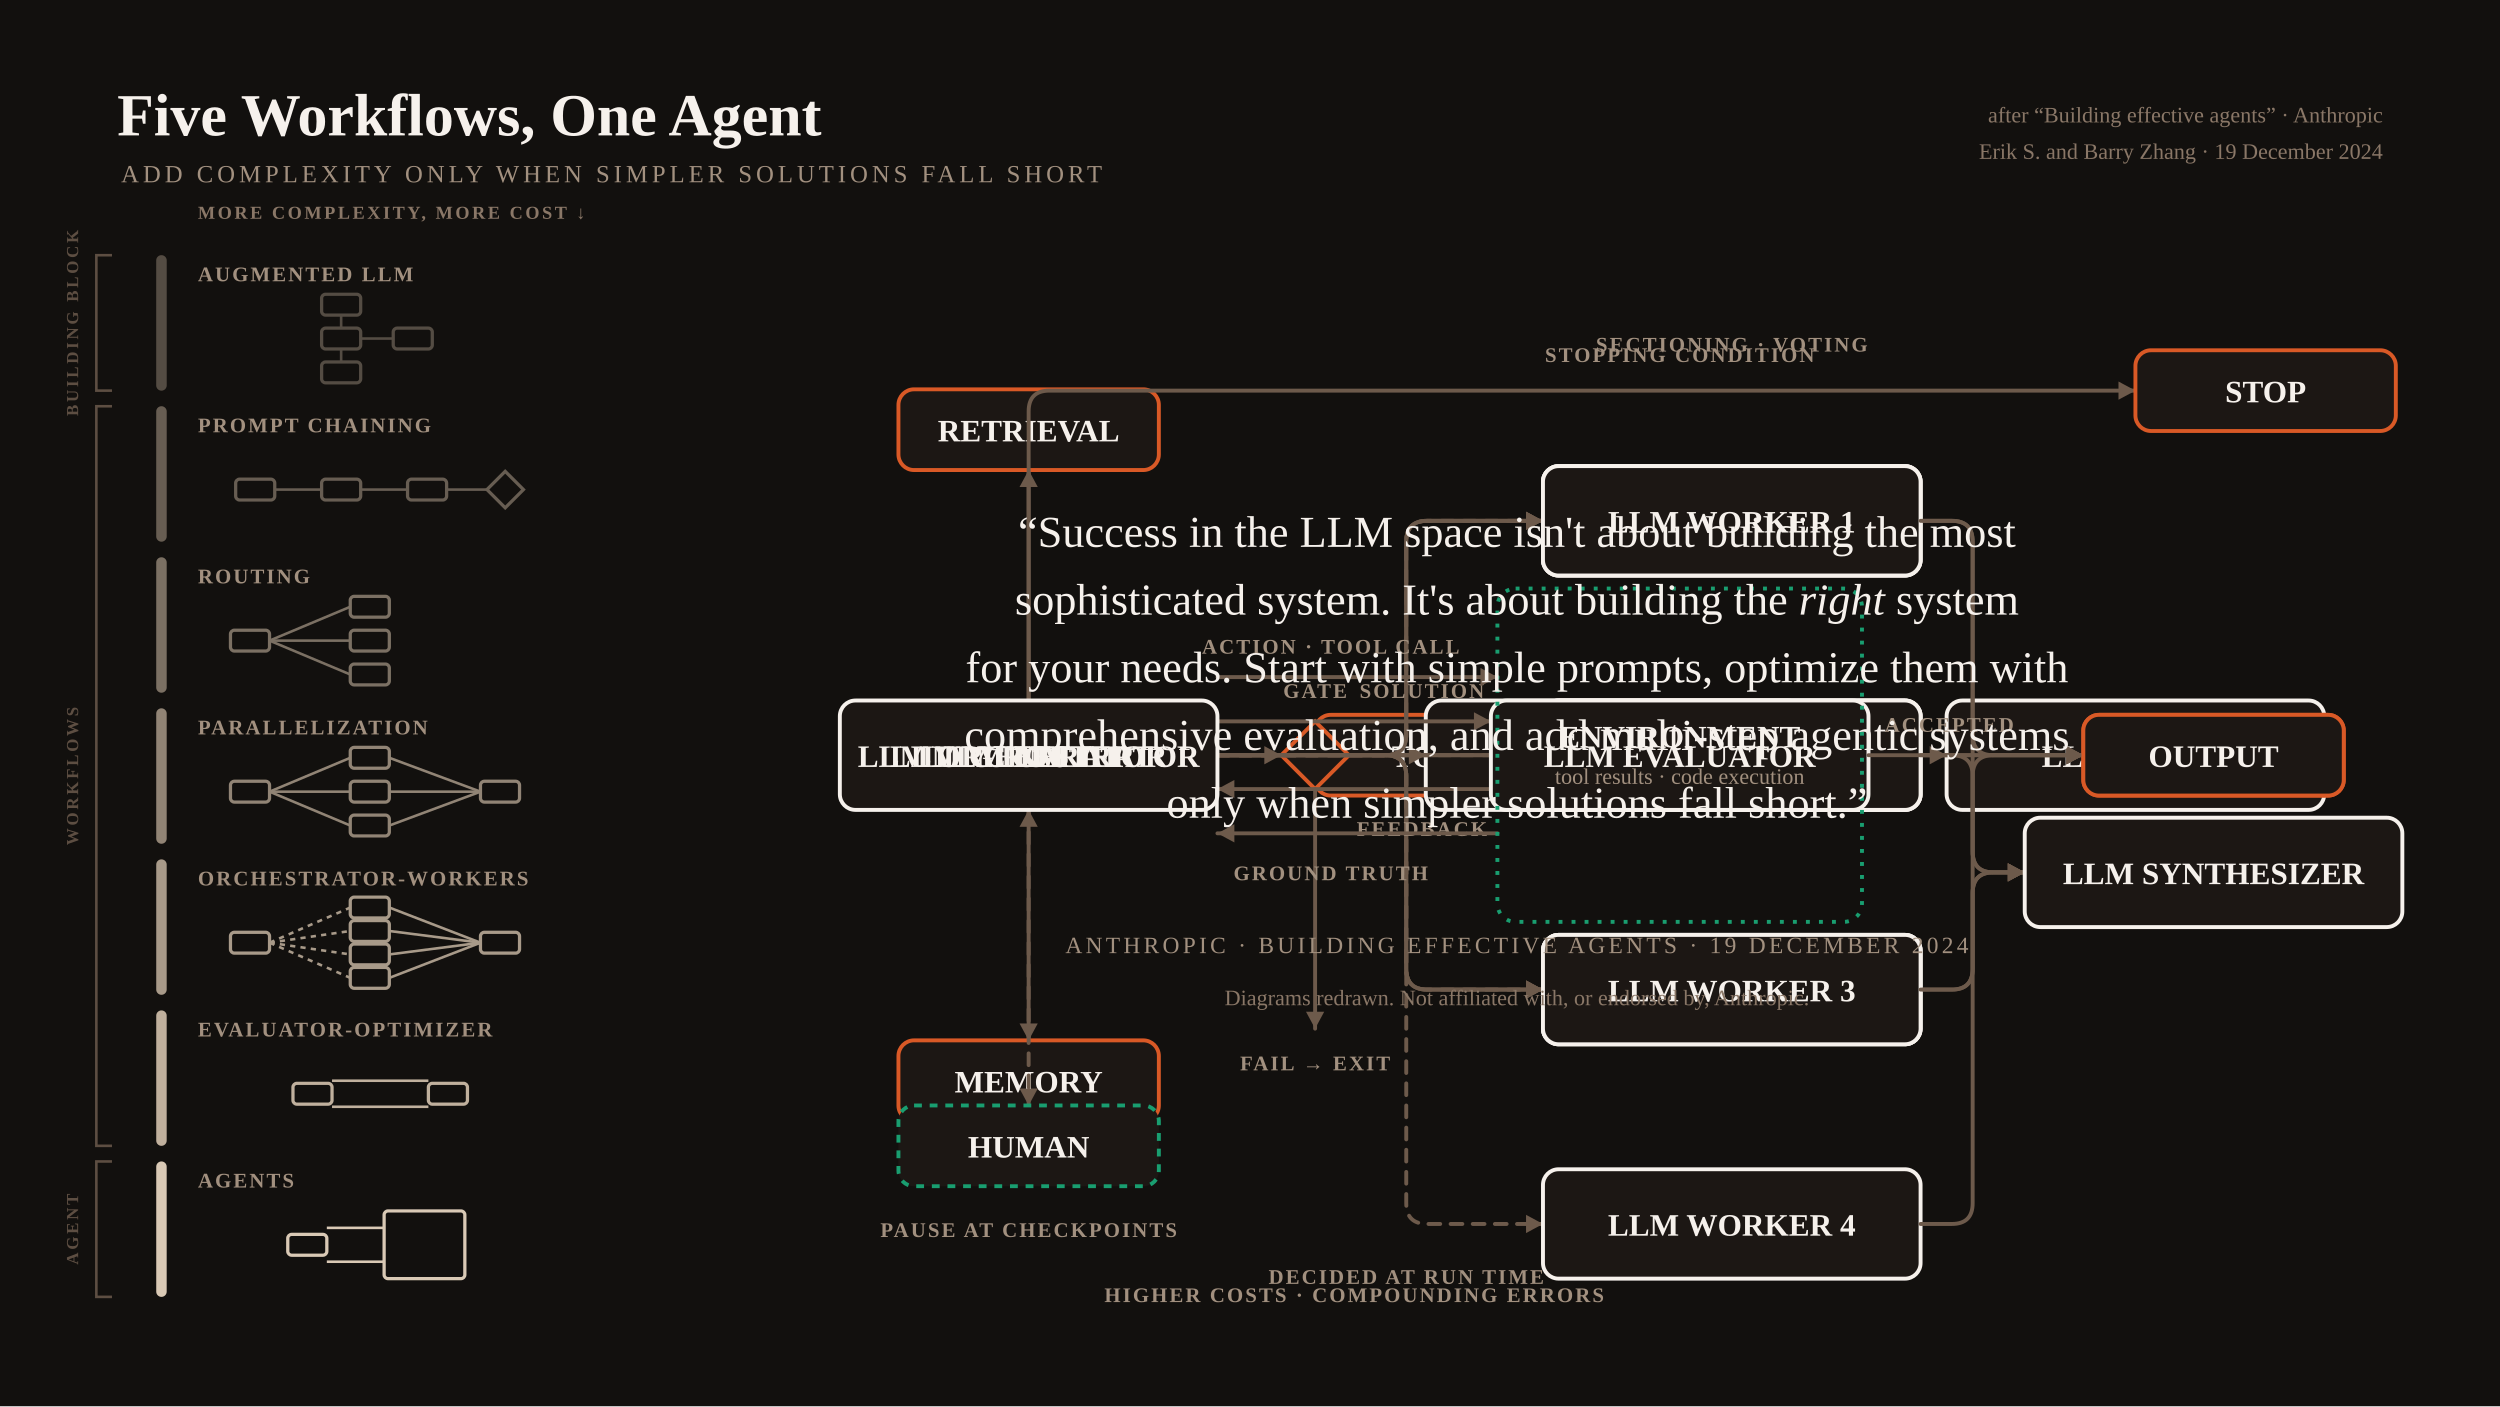
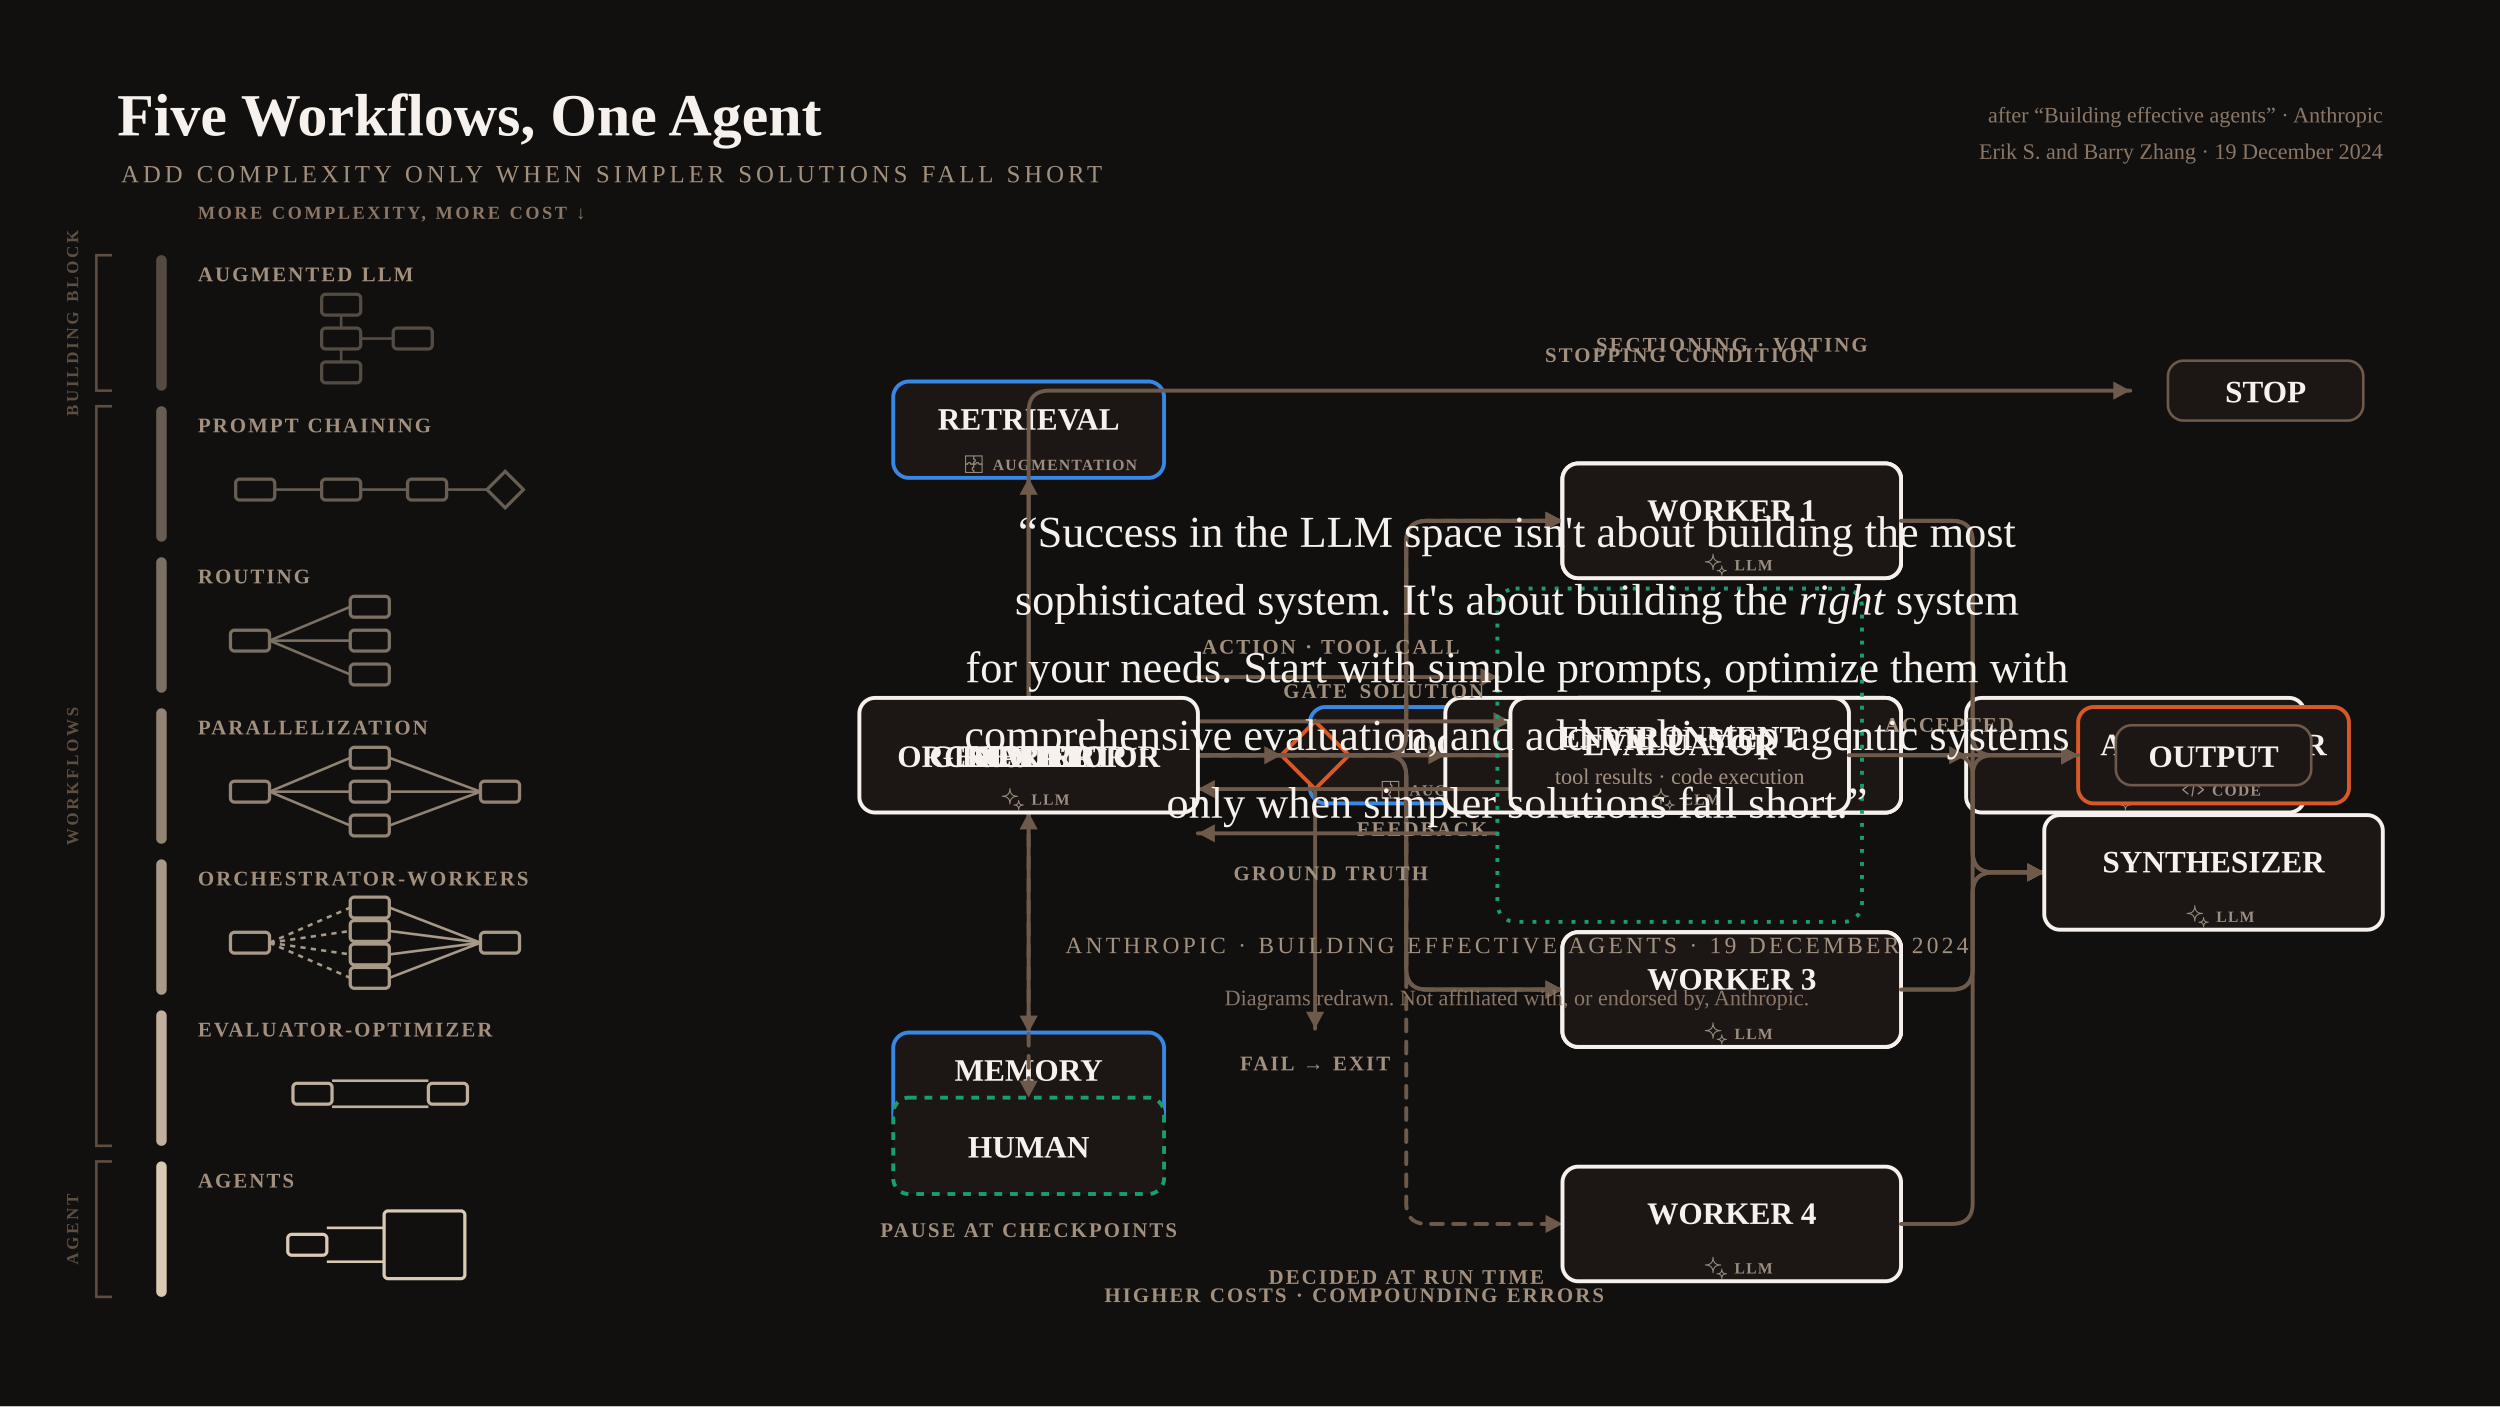
<svg xmlns="http://www.w3.org/2000/svg" viewBox="0 0 1920 1080" width="1920" height="1080" id="agent-patterns">
  <style>
	#agent-patterns { font-family: var(--diagram-font-family, Arial, "Liberation Sans", Helvetica, sans-serif); }
	.stage { fill: var(--scene-background-color, #12100e); }
	.panel { fill: var(--stage-panel-color, #1a1613); }

	/* ⚠️ No .edge may ever carry a stroke-dasharray -- `reveal` drives that same
	   attribute, so a dashed shaft revealed renders NOTHING, silently. The
	   dashed class exists to be FADED and is never revealed. */
	.edge      { fill: none; stroke: var(--edge-stroke-color, #6d5a4b); stroke-width: 3; stroke-linecap: round; }
	.edge-dash { fill: none; stroke: var(--edge-stroke-color, #6d5a4b); stroke-width: 3; stroke-linecap: round; stroke-dasharray: 9 8; }
	/* An arrow is ONE object: the head takes its shaft's colour. It took the
	   row's ramp step until the kinds existed, which made a head the only
	   thing on the stage still painted by position. */
	.ehead { fill: var(--edge-stroke-color, #6d5a4b); }
	.elabel { font-size: 16px; font-weight: 700; letter-spacing: 0.1em; fill: var(--edge-label-text-color, #a2907f); text-anchor: middle; }

	/* ⚡ EVERY COLOUR ON THE STAGE NAMES A KIND. None of them is a row. */
	.kind-model   { stroke: var(--kind-model-color, #f6f1ec); }
+ 	.kind-augment { stroke: var(--kind-augment-color, #3987e5); }
	.kind-code    { stroke: var(--kind-code-color, #d95926); }
	.kind-outside { stroke: var(--kind-outside-color, #199e70); }
	.node { fill: var(--node-fill-color, #1c1714); stroke-width: 3; }
	/* Not part of the system you build — the human and the environment. Dashed
	   for that reason, not for emphasis. */
	.outside { fill: var(--node-fill-color, #1c1714); stroke-width: 3; stroke-dasharray: 6 6; }
+ 	/* ⛔ Terminals are not a kind. Recessive on purpose: they are where things
+ 	   enter and leave, not components of the system. */
+ 	.terminal { fill: var(--node-fill-color, #1c1714); stroke: var(--terminal-stroke-color, #6d5a4b); stroke-width: 2; }
+ 	.badge { font-size: 12px; font-weight: 700; letter-spacing: 0.08em; fill: var(--badge-text-color, #9c8e80); }
+ 	/* ⚠️ THE CATALOG'S SYMBOLS PAINT THROUGH CLASSES, NOT THROUGH var() ON THE
+ 	   USE ELEMENT. They carry class="icon-fill icon-stroke", and the catalog
+ 	   defines those classes in its OWN stylesheet — which does not come across
+ 	   when a symbol is copied. Setting --icon-* on the use element did nothing
+ 	   and every badge rendered as a dark square; the class rules must be here.
+ 	   ⛔ And no angle bracket may appear in this block: a style element is
+ 	   ordinary XML content, so an open-angle in a CSS comment ends the
+ 	   document — which this very comment caused, once. */
+ 	.icon-fill { fill: var(--node-fill-color, #1c1714); }
+ 	.icon-fill-light { fill: var(--node-fill-color, #1c1714); }
+ 	.icon-fill-medium { fill: var(--badge-text-color, #9c8e80); }
+ 	.icon-fill-dark { fill: var(--badge-text-color, #9c8e80); }
+ 	.icon-stroke { stroke: var(--badge-text-color, #9c8e80); }
+ 	.icon-stroke-light { stroke: var(--badge-text-color, #9c8e80); }
+ 	.icon-stroke-medium { stroke: var(--badge-text-color, #9c8e80); }
	.env  { fill: none; stroke-width: 3; stroke-dasharray: 3 7; }
	.bracket { fill: none; stroke: var(--bracket-color, #5d4e42); stroke-width: 2; }
	.bracket-label { font-size: 13px; font-weight: 700; letter-spacing: 0.16em; fill: var(--bracket-color, #5d4e42); text-anchor: middle; }
	.gate { fill: var(--node-fill-color, #1c1714); stroke-width: 3; }
	.nt { font-size: 24px; font-weight: 700; fill: var(--node-title-text-color, #f6f1ec); text-anchor: middle; }
	.ns { font-size: 17px; fill: var(--node-detail-text-color, #a2907f); text-anchor: middle; }

	.rail-track { fill: var(--rail-track-stroke-color, #241e19); }
	.axis { font-size: 14px; font-weight: 700; letter-spacing: 0.14em; fill: var(--credit-text-color, #8a7767); }
	.ledger-name { font-size: 16px; font-weight: 700; letter-spacing: 0.1em; fill: var(--node-detail-text-color, #a2907f); }
	.mini-box { fill: none; stroke-width: 2.5; }
	.mini-edge { fill: none; stroke-width: 2; }
	.mini-edge-dash { fill: none; stroke-width: 2; stroke-dasharray: 4 4; }

	.title-main { font-size: 46px; font-weight: 700; fill: var(--node-title-text-color, #f6f1ec); }
	.title-sub  { font-size: 19px; letter-spacing: 0.16em; fill: var(--node-detail-text-color, #a2907f); }
	.credit { font-size: 17px; fill: var(--credit-text-color, #8a7767); text-anchor: end; }
	.quote  { font-size: 34px; fill: var(--node-title-text-color, #f6f1ec); text-anchor: middle; }
	.quote-who { font-size: 18px; letter-spacing: 0.14em; fill: var(--node-detail-text-color, #a2907f); text-anchor: middle; }
	.step-m1 .mini-box, .step-m1 .mini-edge, .step-m1 .mini-edge-dash { stroke: var(--step-1-color, #544c43); }
	.rail-1 { fill: var(--step-1-color, #544c43); }
	.step-m2 .mini-box, .step-m2 .mini-edge, .step-m2 .mini-edge-dash { stroke: var(--step-2-color, #675d52); }
	.rail-2 { fill: var(--step-2-color, #675d52); }
	.step-m3 .mini-box, .step-m3 .mini-edge, .step-m3 .mini-edge-dash { stroke: var(--step-3-color, #7b7063); }
	.rail-3 { fill: var(--step-3-color, #7b7063); }
	.step-m4 .mini-box, .step-m4 .mini-edge, .step-m4 .mini-edge-dash { stroke: var(--step-4-color, #918475); }
	.rail-4 { fill: var(--step-4-color, #918475); }
	.step-m5 .mini-box, .step-m5 .mini-edge, .step-m5 .mini-edge-dash { stroke: var(--step-5-color, #a89a89); }
	.rail-5 { fill: var(--step-5-color, #a89a89); }
	.step-m6 .mini-box, .step-m6 .mini-edge, .step-m6 .mini-edge-dash { stroke: var(--step-6-color, #c0b09d); }
	.rail-6 { fill: var(--step-6-color, #c0b09d); }
	.step-m7 .mini-box, .step-m7 .mini-edge, .step-m7 .mini-edge-dash { stroke: var(--step-7-color, #d9c9b5); }
	.rail-7 { fill: var(--step-7-color, #d9c9b5); }
	</style>
+   <defs>
+     <symbol id="llm" viewBox="0 0 24 24">
+       <path d="M 9.5,2 Q 9.5,9.5 17,9.5 Q 9.5,9.5 9.5,17 Q 9.5,9.5 2,9.5 Q 9.5,9.5 9.5,2 Z" class="icon-fill icon-stroke" stroke-width="1" stroke-linejoin="round" />
+       <path d="M 18,13.5 Q 18,18 22.5,18 Q 18,18 18,22.5 Q 18,18 13.5,18 Q 18,18 18,13.5 Z" class="icon-fill icon-stroke" stroke-width="1" stroke-linejoin="round" />
+     </symbol>
+     <symbol id="puzzle" viewBox="0 0 24 24">
+       <path d="M 4,4 L 12,4 L 12,7 A 1.5,1.5 0 0,1 12,10 L 12,12 L 9,12 A 1.5,1.5 0 0,0 6,12 L 4,12 Z" class="icon-fill icon-stroke" stroke-width="1" />
+       <path d="M 12,4 L 20,4 L 20,12 L 17,12 A 1.5,1.5 0 0,0 14,12 L 12,12 L 12,10 A 1.5,1.5 0 0,0 12,7 L 12,4" class="icon-fill-light icon-stroke" stroke-width="1" />
+       <path d="M 4,12 L 6,12 A 1.5,1.5 0 0,1 9,12 L 12,12 L 12,15 A 1.5,1.5 0 0,0 12,18 L 12,20 L 4,20 Z" class="icon-fill-light icon-stroke" stroke-width="1" />
+       <path d="M 12,12 L 14,12 A 1.5,1.5 0 0,1 17,12 L 20,12 L 20,20 L 12,20 L 12,18 A 1.5,1.5 0 0,1 12,15 L 12,12" class="icon-fill icon-stroke" stroke-width="1" />
+     </symbol>
+     <symbol id="source-code" viewBox="0 0 24 24">
+       <path d="M 7,8 L 2,12 L 7,16" fill="none" class="icon-stroke" stroke-width="1.25" stroke-linecap="round" stroke-linejoin="round" />
+       <path d="M 17,8 L 22,12 L 17,16" fill="none" class="icon-stroke" stroke-width="1.4" stroke-linecap="round" stroke-linejoin="round" />
+       <line x1="13" y1="6" x2="11" y2="18" class="icon-stroke" stroke-width="1.25" stroke-linecap="round" />
+     </symbol>
+   </defs>
  <rect id="stage" class="stage" x="0" y="0" width="1920" height="1080" />
  <g id="masthead">
    <text id="title-main" class="title-main" x="90" y="104">Five Workflows, One Agent</text>
    <text id="title-sub" class="title-sub" x="93" y="140">ADD COMPLEXITY ONLY WHEN SIMPLER SOLUTIONS FALL SHORT</text>
    <text id="credit-1" class="credit" x="1830" y="94">after “Building effective agents” · Anthropic</text>
    <text id="credit-2" class="credit" x="1830" y="122">Erik S. and Barry Zhang · 19 December 2024</text>
  </g>
  <path id="bracket-block" class="bracket" d="M 86 196 L 74 196 L 74 300 L 86 300" />
  <text id="bracket-label-block" class="bracket-label" transform="rotate(-90 60 248)" x="60" y="248">BUILDING BLOCK</text>
  <path id="bracket-workflows" class="bracket" d="M 86 312 L 74 312 L 74 880 L 86 880" />
  <text id="bracket-label-workflows" class="bracket-label" transform="rotate(-90 60 596)" x="60" y="596">WORKFLOWS</text>
  <path id="bracket-agent" class="bracket" d="M 86 892 L 74 892 L 74 996 L 86 996" />
  <text id="bracket-label-agent" class="bracket-label" transform="rotate(-90 60 944)" x="60" y="944">AGENT</text>
  <text id="axis-label" class="axis" x="152" y="168">MORE COMPLEXITY, MORE COST ↓</text>
  <rect id="rail-track-atom" class="rail-track" x="120" y="196" width="8" height="104" rx="4" />
  <rect id="rail-atom" class="rail-1" x="120" y="196" width="8" height="104" rx="4" />
  <text id="name-atom" class="ledger-name" x="152" y="216">AUGMENTED LLM</text>
  <g id="mini-atom" class="mini step-m1">
    <rect class="mini-box" x="247.0" y="252.0" width="30" height="16" rx="3" />
    <path class="mini-edge" d="M 262.0 252.0 L 262.0 242.0" />
    <path class="mini-edge" d="M 262.0 268.0 L 262.0 278.0" />
    <path class="mini-edge" d="M 277.0 260.0 L 302.0 260.0" />
    <rect class="mini-box" x="247.0" y="226.0" width="30" height="16" rx="3" />
    <rect class="mini-box" x="247.0" y="278.0" width="30" height="16" rx="3" />
    <rect class="mini-box" x="302.0" y="252.0" width="30" height="16" rx="3" />
  </g>
  <rect id="rail-track-chain" class="rail-track" x="120" y="312" width="8" height="104" rx="4" />
  <rect id="rail-chain" class="rail-2" x="120" y="312" width="8" height="104" rx="4" />
  <text id="name-chain" class="ledger-name" x="152" y="332">PROMPT CHAINING</text>
  <g id="mini-chain" class="mini step-m2">
    <rect class="mini-box" x="181.0" y="368.0" width="30" height="16" rx="3" />
    <rect class="mini-box" x="247.0" y="368.0" width="30" height="16" rx="3" />
    <path class="mini-edge" d="M 211.0 376.0 L 247.0 376.0" />
    <rect class="mini-box" x="313.0" y="368.0" width="30" height="16" rx="3" />
    <path class="mini-edge" d="M 277.0 376.0 L 313.0 376.0" />
    <path class="mini-edge" d="M 343.0 376.0 L 374.0 376.0" />
    <polygon class="mini-box" points="388.0,362.0 402.0,376.0 388.0,390.0 374.0,376.0" />
  </g>
  <rect id="rail-track-route" class="rail-track" x="120" y="428" width="8" height="104" rx="4" />
  <rect id="rail-route" class="rail-3" x="120" y="428" width="8" height="104" rx="4" />
  <text id="name-route" class="ledger-name" x="152" y="448">ROUTING</text>
  <g id="mini-route" class="mini step-m3">
    <rect class="mini-box" x="177.0" y="484.0" width="30" height="16" rx="3" />
    <path class="mini-edge" d="M 207.0 492.0 L 269.0 466.0" />
    <rect class="mini-box" x="269.0" y="458.0" width="30" height="16" rx="3" />
    <path class="mini-edge" d="M 207.0 492.0 L 269.0 492.0" />
    <rect class="mini-box" x="269.0" y="484.0" width="30" height="16" rx="3" />
    <path class="mini-edge" d="M 207.0 492.0 L 269.0 518.0" />
    <rect class="mini-box" x="269.0" y="510.0" width="30" height="16" rx="3" />
  </g>
  <rect id="rail-track-parallel" class="rail-track" x="120" y="544" width="8" height="104" rx="4" />
  <rect id="rail-parallel" class="rail-4" x="120" y="544" width="8" height="104" rx="4" />
  <text id="name-parallel" class="ledger-name" x="152" y="564">PARALLELIZATION</text>
  <g id="mini-parallel" class="mini step-m4">
    <rect class="mini-box" x="177.0" y="600.0" width="30" height="16" rx="3" />
    <path class="mini-edge" d="M 207.0 608.0 L 269.0 582.0" />
    <rect class="mini-box" x="269.0" y="574.0" width="30" height="16" rx="3" />
    <path class="mini-edge" d="M 207.0 608.0 L 269.0 608.0" />
    <rect class="mini-box" x="269.0" y="600.0" width="30" height="16" rx="3" />
    <path class="mini-edge" d="M 207.0 608.0 L 269.0 634.0" />
    <rect class="mini-box" x="269.0" y="626.0" width="30" height="16" rx="3" />
    <path class="mini-edge" d="M 299.0 582.0 L 369.0 608.0" />
    <path class="mini-edge" d="M 299.0 608.0 L 369.0 608.0" />
    <path class="mini-edge" d="M 299.0 634.0 L 369.0 608.0" />
    <rect class="mini-box" x="369.0" y="600.0" width="30" height="16" rx="3" />
  </g>
  <rect id="rail-track-orchestrate" class="rail-track" x="120" y="660" width="8" height="104" rx="4" />
  <rect id="rail-orchestrate" class="rail-5" x="120" y="660" width="8" height="104" rx="4" />
  <text id="name-orchestrate" class="ledger-name" x="152" y="680">ORCHESTRATOR-WORKERS</text>
  <g id="mini-orchestrate" class="mini step-m5">
    <rect class="mini-box" x="177.0" y="716.0" width="30" height="16" rx="3" />
    <path class="mini-edge-dash" d="M 207.0 724.0 L 269.0 697.0" />
    <rect class="mini-box" x="269.0" y="689.0" width="30" height="16" rx="3" />
    <path class="mini-edge-dash" d="M 207.0 724.0 L 269.0 715.0" />
    <rect class="mini-box" x="269.0" y="707.0" width="30" height="16" rx="3" />
    <path class="mini-edge-dash" d="M 207.0 724.0 L 269.0 733.0" />
    <rect class="mini-box" x="269.0" y="725.0" width="30" height="16" rx="3" />
    <path class="mini-edge-dash" d="M 207.0 724.0 L 269.0 751.0" />
    <rect class="mini-box" x="269.0" y="743.0" width="30" height="16" rx="3" />
    <path class="mini-edge" d="M 299.0 697.0 L 369.0 724.0" />
    <path class="mini-edge" d="M 299.0 715.0 L 369.0 724.0" />
    <path class="mini-edge" d="M 299.0 733.0 L 369.0 724.0" />
    <path class="mini-edge" d="M 299.0 751.0 L 369.0 724.0" />
    <rect class="mini-box" x="369.0" y="716.0" width="30" height="16" rx="3" />
  </g>
  <rect id="rail-track-evaluate" class="rail-track" x="120" y="776" width="8" height="104" rx="4" />
  <rect id="rail-evaluate" class="rail-6" x="120" y="776" width="8" height="104" rx="4" />
  <text id="name-evaluate" class="ledger-name" x="152" y="796">EVALUATOR-OPTIMIZER</text>
  <g id="mini-evaluate" class="mini step-m6">
    <rect class="mini-box" x="225.0" y="832.0" width="30" height="16" rx="3" />
    <rect class="mini-box" x="329.0" y="832.0" width="30" height="16" rx="3" />
    <path class="mini-edge" d="M 255.0 830.0 L 329.0 830.0" />
    <path class="mini-edge" d="M 329.0 850.0 L 255.0 850.0" />
  </g>
  <rect id="rail-track-agent" class="rail-track" x="120" y="892" width="8" height="104" rx="4" />
  <rect id="rail-agent" class="rail-7" x="120" y="892" width="8" height="104" rx="4" />
  <text id="name-agent" class="ledger-name" x="152" y="912">AGENTS</text>
  <g id="mini-agent" class="mini step-m7">
    <rect class="mini-box" x="221.0" y="948.0" width="30" height="16" rx="3" />
    <rect class="mini-box" x="295.0" y="930.0" width="62" height="52" rx="3" />
    <path class="mini-edge" d="M 251.0 943.0 L 295.0 943.0" />
    <path class="mini-edge" d="M 295.0 969.0 L 251.0 969.0" />
  </g>
  <g id="g-atom">
-     <path id="e-atom-retr" class="edge" d="M 790.0 538.0 L 790.0 361.0" />
-     <polygon id="h-atom-retr" class="ehead" points="790.0,361.0 783.0,374.0 797.0,374.0" />
-     <path id="e-atom-tool" class="edge" d="M 935.0 580.0 L 1010.0 580.0" />
-     <polygon id="h-atom-tool" class="ehead" points="1010.0,580.0 997.0,573.0 997.0,587.0" />
-     <path id="e-atom-mem" class="edge" d="M 790.0 622.0 L 790.0 799.0" />
-     <polygon id="h-atom-mem" class="ehead" points="790.0,799.0 783.0,786.0 797.0,786.0" />
+     <path id="e-atom-retr" class="edge" d="M 790.0 536.0 L 790.0 367.0" />
+     <polygon id="h-atom-retr" class="ehead" points="790.0,367.0 783.0,380.0 797.0,380.0" />
+     <path id="e-atom-tool" class="edge" d="M 920.0 580.0 L 1006.0 580.0" />
+     <polygon id="h-atom-tool" class="ehead" points="1006.0,580.0 993.0,573.0 993.0,587.0" />
+     <path id="e-atom-mem" class="edge" d="M 790.0 624.0 L 790.0 793.0" />
+     <polygon id="h-atom-mem" class="ehead" points="790.0,793.0 783.0,780.0 797.0,780.0" />
    <g id="n-retrieval" class="node-g">
-       <rect class="node kind-code" x="690" y="299" width="200" height="62" rx="12" />
-       <text class="nt" x="790" y="339">RETRIEVAL</text>
+       <rect class="node kind-augment" x="686" y="293" width="208" height="74" rx="12" />
+       <text class="nt" x="790" y="330">RETRIEVAL</text>
+       <use href="#puzzle" x="738.4" y="347.0" width="19" height="19" class="badge-icon" />
+       <text class="badge" x="762.4" y="361.0">AUGMENTATION</text>
    </g>
    <g id="n-tools" class="node-g">
-       <rect class="node kind-code" x="1010" y="549" width="200" height="62" rx="12" />
-       <text class="nt" x="1110" y="589">TOOLS</text>
+       <rect class="node kind-augment" x="1006" y="543" width="208" height="74" rx="12" />
+       <text class="nt" x="1110" y="580">TOOLS</text>
+       <use href="#puzzle" x="1058.4" y="597.0" width="19" height="19" class="badge-icon" />
+       <text class="badge" x="1082.4" y="611.0">AUGMENTATION</text>
    </g>
    <g id="n-memory" class="node-g">
-       <rect class="node kind-code" x="690" y="799" width="200" height="62" rx="12" />
-       <text class="nt" x="790" y="839">MEMORY</text>
+       <rect class="node kind-augment" x="686" y="793" width="208" height="74" rx="12" />
+       <text class="nt" x="790" y="830">MEMORY</text>
+       <use href="#puzzle" x="738.4" y="847.0" width="19" height="19" class="badge-icon" />
+       <text class="badge" x="762.4" y="861.0">AUGMENTATION</text>
    </g>
  </g>
  <g id="g-chain">
-     <path id="e-ch-1" class="edge" d="M 935.0 580.0 L 984.0 580.0" />
+     <path id="e-ch-1" class="edge" d="M 920.0 580.0 L 984.0 580.0" />
    <polygon id="h-ch-1" class="ehead" points="984.0,580.0 971.0,573.0 971.0,587.0" />
    <polygon id="n-gate" class="gate kind-code" points="1010,554 1036,580 1010,606 984,580" />
    <text id="lbl-gate" class="elabel" x="1010" y="536">GATE</text>
-     <path id="e-ch-2" class="edge" d="M 1036.0 580.0 L 1095.0 580.0" />
-     <polygon id="h-ch-2" class="ehead" points="1095.0,580.0 1082.0,573.0 1082.0,587.0" />
+     <path id="e-ch-2" class="edge" d="M 1036.0 580.0 L 1110.0 580.0" />
+     <polygon id="h-ch-2" class="ehead" points="1110.0,580.0 1097.0,573.0 1097.0,587.0" />
    <g id="n-call2" class="node-g">
-       <rect class="node kind-model" x="1095" y="538" width="290" height="84" rx="12" />
-       <text class="nt" x="1240" y="589">LLM CALL 2</text>
-     </g>
-     <path id="e-ch-3" class="edge" d="M 1385.0 580.0 L 1495.0 580.0" />
-     <polygon id="h-ch-3" class="ehead" points="1495.0,580.0 1482.0,573.0 1482.0,587.0" />
+       <rect class="node kind-model" x="1110" y="536" width="260" height="88" rx="12" />
+       <text class="nt" x="1240" y="580">CALL 2</text>
+       <use href="#llm" x="1218.1" y="604.0" width="19" height="19" class="badge-icon" />
+       <text class="badge" x="1242.1" y="618.0">LLM</text>
+     </g>
+     <path id="e-ch-3" class="edge" d="M 1370.0 580.0 L 1510.0 580.0" />
+     <polygon id="h-ch-3" class="ehead" points="1510.0,580.0 1497.0,573.0 1497.0,587.0" />
    <g id="n-call3" class="node-g">
-       <rect class="node kind-model" x="1495" y="538" width="290" height="84" rx="12" />
-       <text class="nt" x="1640" y="589">LLM CALL 3</text>
+       <rect class="node kind-model" x="1510" y="536" width="260" height="88" rx="12" />
+       <text class="nt" x="1640" y="580">CALL 3</text>
+       <use href="#llm" x="1618.1" y="604.0" width="19" height="19" class="badge-icon" />
+       <text class="badge" x="1642.1" y="618.0">LLM</text>
    </g>
    <path id="e-ch-fail" class="edge" d="M 1010.0 606.0 L 1010.0 790.0" />
    <polygon id="h-ch-fail" class="ehead" points="1010.0,790.0 1003.0,777.0 1017.0,777.0" />
    <text id="l-ch-fail" class="elabel" x="1010" y="822">FAIL → EXIT</text>
  </g>
  <g id="g-route">
-     <path id="e-rt-1" class="edge" d="M 935.0 580.0 L 1064.0 580.0 Q 1080.0 580.0 1080.0 564.0 L 1080.0 416.0 Q 1080.0 400.0 1096.0 400.0 L 1185.0 400.0" />
-     <polygon id="h-rt-1" class="ehead" points="1185.0,400.0 1172.0,393.0 1172.0,407.0" />
+     <path id="e-rt-1" class="edge" d="M 920.0 580.0 L 1064.0 580.0 Q 1080.0 580.0 1080.0 564.0 L 1080.0 416.0 Q 1080.0 400.0 1096.0 400.0 L 1200.0 400.0" />
+     <polygon id="h-rt-1" class="ehead" points="1200.0,400.0 1187.0,393.0 1187.0,407.0" />
    <g id="n-route-1" class="node-g">
-       <rect class="node kind-model" x="1185" y="358" width="290" height="84" rx="12" />
-       <text class="nt" x="1330" y="409">LLM CALL 1</text>
-     </g>
-     <path id="e-rt-2" class="edge" d="M 935.0 580.0 L 1079.5 580.0 Q 1080.0 580.0 1080.0 580.0 L 1080.0 580.0 Q 1080.0 580.0 1080.5 580.0 L 1185.0 580.0" />
-     <polygon id="h-rt-2" class="ehead" points="1185.0,580.0 1172.0,573.0 1172.0,587.0" />
+       <rect class="node kind-model" x="1200" y="356" width="260" height="88" rx="12" />
+       <text class="nt" x="1330" y="400">CALL 1</text>
+       <use href="#llm" x="1308.1" y="424.0" width="19" height="19" class="badge-icon" />
+       <text class="badge" x="1332.1" y="438.0">LLM</text>
+     </g>
+     <path id="e-rt-2" class="edge" d="M 920.0 580.0 L 1079.5 580.0 Q 1080.0 580.0 1080.0 580.0 L 1080.0 580.0 Q 1080.0 580.0 1080.5 580.0 L 1200.0 580.0" />
+     <polygon id="h-rt-2" class="ehead" points="1200.0,580.0 1187.0,573.0 1187.0,587.0" />
    <g id="n-route-2" class="node-g">
-       <rect class="node kind-model" x="1185" y="538" width="290" height="84" rx="12" />
-       <text class="nt" x="1330" y="589">LLM CALL 2</text>
-     </g>
-     <path id="e-rt-3" class="edge" d="M 935.0 580.0 L 1064.0 580.0 Q 1080.0 580.0 1080.0 596.0 L 1080.0 744.0 Q 1080.0 760.0 1096.0 760.0 L 1185.0 760.0" />
-     <polygon id="h-rt-3" class="ehead" points="1185.0,760.0 1172.0,753.0 1172.0,767.0" />
+       <rect class="node kind-model" x="1200" y="536" width="260" height="88" rx="12" />
+       <text class="nt" x="1330" y="580">CALL 2</text>
+       <use href="#llm" x="1308.1" y="604.0" width="19" height="19" class="badge-icon" />
+       <text class="badge" x="1332.1" y="618.0">LLM</text>
+     </g>
+     <path id="e-rt-3" class="edge" d="M 920.0 580.0 L 1064.0 580.0 Q 1080.0 580.0 1080.0 596.0 L 1080.0 744.0 Q 1080.0 760.0 1096.0 760.0 L 1200.0 760.0" />
+     <polygon id="h-rt-3" class="ehead" points="1200.0,760.0 1187.0,753.0 1187.0,767.0" />
    <g id="n-route-3" class="node-g">
-       <rect class="node kind-model" x="1185" y="718" width="290" height="84" rx="12" />
-       <text class="nt" x="1330" y="769">LLM CALL 3</text>
+       <rect class="node kind-model" x="1200" y="716" width="260" height="88" rx="12" />
+       <text class="nt" x="1330" y="760">CALL 3</text>
+       <use href="#llm" x="1308.1" y="784.0" width="19" height="19" class="badge-icon" />
+       <text class="badge" x="1332.1" y="798.0">LLM</text>
    </g>
  </g>
  <g id="g-parallel">
-     <path id="e-pa-1" class="edge" d="M 890.0 580.0 L 1064.0 580.0 Q 1080.0 580.0 1080.0 564.0 L 1080.0 416.0 Q 1080.0 400.0 1096.0 400.0 L 1185.0 400.0" />
-     <polygon id="h-pa-1" class="ehead" points="1185.0,400.0 1172.0,393.0 1172.0,407.0" />
+     <path id="e-pa-1" class="edge" d="M 894.0 580.0 L 1064.0 580.0 Q 1080.0 580.0 1080.0 564.0 L 1080.0 416.0 Q 1080.0 400.0 1096.0 400.0 L 1200.0 400.0" />
+     <polygon id="h-pa-1" class="ehead" points="1200.0,400.0 1187.0,393.0 1187.0,407.0" />
    <g id="n-par-1" class="node-g">
-       <rect class="node kind-model" x="1185" y="358" width="290" height="84" rx="12" />
-       <text class="nt" x="1330" y="409">LLM CALL 1</text>
-     </g>
-     <path id="e-pj-1" class="edge" d="M 1475.0 400.0 L 1499.0 400.0 Q 1515.0 400.0 1515.0 416.0 L 1515.0 564.0 Q 1515.0 580.0 1531.0 580.0 L 1600.0 580.0" />
-     <polygon id="h-pj-1" class="ehead" points="1600.0,580.0 1587.0,573.0 1587.0,587.0" />
-     <path id="e-pa-2" class="edge" d="M 890.0 580.0 L 1079.5 580.0 Q 1080.0 580.0 1080.0 580.0 L 1080.0 580.0 Q 1080.0 580.0 1080.5 580.0 L 1185.0 580.0" />
-     <polygon id="h-pa-2" class="ehead" points="1185.0,580.0 1172.0,573.0 1172.0,587.0" />
+       <rect class="node kind-model" x="1200" y="356" width="260" height="88" rx="12" />
+       <text class="nt" x="1330" y="400">CALL 1</text>
+       <use href="#llm" x="1308.1" y="424.0" width="19" height="19" class="badge-icon" />
+       <text class="badge" x="1332.1" y="438.0">LLM</text>
+     </g>
+     <path id="e-pj-1" class="edge" d="M 1460.0 400.0 L 1499.0 400.0 Q 1515.0 400.0 1515.0 416.0 L 1515.0 564.0 Q 1515.0 580.0 1531.0 580.0 L 1596.0 580.0" />
+     <polygon id="h-pj-1" class="ehead" points="1596.0,580.0 1583.0,573.0 1583.0,587.0" />
+     <path id="e-pa-2" class="edge" d="M 894.0 580.0 L 1079.5 580.0 Q 1080.0 580.0 1080.0 580.0 L 1080.0 580.0 Q 1080.0 580.0 1080.5 580.0 L 1200.0 580.0" />
+     <polygon id="h-pa-2" class="ehead" points="1200.0,580.0 1187.0,573.0 1187.0,587.0" />
    <g id="n-par-2" class="node-g">
-       <rect class="node kind-model" x="1185" y="538" width="290" height="84" rx="12" />
-       <text class="nt" x="1330" y="589">LLM CALL 2</text>
-     </g>
-     <path id="e-pj-2" class="edge" d="M 1475.0 580.0 L 1514.5 580.0 Q 1515.0 580.0 1515.0 580.0 L 1515.0 580.0 Q 1515.0 580.0 1515.5 580.0 L 1600.0 580.0" />
-     <polygon id="h-pj-2" class="ehead" points="1600.0,580.0 1587.0,573.0 1587.0,587.0" />
-     <path id="e-pa-3" class="edge" d="M 890.0 580.0 L 1064.0 580.0 Q 1080.0 580.0 1080.0 596.0 L 1080.0 744.0 Q 1080.0 760.0 1096.0 760.0 L 1185.0 760.0" />
-     <polygon id="h-pa-3" class="ehead" points="1185.0,760.0 1172.0,753.0 1172.0,767.0" />
+       <rect class="node kind-model" x="1200" y="536" width="260" height="88" rx="12" />
+       <text class="nt" x="1330" y="580">CALL 2</text>
+       <use href="#llm" x="1308.1" y="604.0" width="19" height="19" class="badge-icon" />
+       <text class="badge" x="1332.1" y="618.0">LLM</text>
+     </g>
+     <path id="e-pj-2" class="edge" d="M 1460.0 580.0 L 1514.5 580.0 Q 1515.0 580.0 1515.0 580.0 L 1515.0 580.0 Q 1515.0 580.0 1515.5 580.0 L 1596.0 580.0" />
+     <polygon id="h-pj-2" class="ehead" points="1596.0,580.0 1583.0,573.0 1583.0,587.0" />
+     <path id="e-pa-3" class="edge" d="M 894.0 580.0 L 1064.0 580.0 Q 1080.0 580.0 1080.0 596.0 L 1080.0 744.0 Q 1080.0 760.0 1096.0 760.0 L 1200.0 760.0" />
+     <polygon id="h-pa-3" class="ehead" points="1200.0,760.0 1187.0,753.0 1187.0,767.0" />
    <g id="n-par-3" class="node-g">
-       <rect class="node kind-model" x="1185" y="718" width="290" height="84" rx="12" />
-       <text class="nt" x="1330" y="769">LLM CALL 3</text>
-     </g>
-     <path id="e-pj-3" class="edge" d="M 1475.0 760.0 L 1499.0 760.0 Q 1515.0 760.0 1515.0 744.0 L 1515.0 596.0 Q 1515.0 580.0 1531.0 580.0 L 1600.0 580.0" />
-     <polygon id="h-pj-3" class="ehead" points="1600.0,580.0 1587.0,573.0 1587.0,587.0" />
+       <rect class="node kind-model" x="1200" y="716" width="260" height="88" rx="12" />
+       <text class="nt" x="1330" y="760">CALL 3</text>
+       <use href="#llm" x="1308.1" y="784.0" width="19" height="19" class="badge-icon" />
+       <text class="badge" x="1332.1" y="798.0">LLM</text>
+     </g>
+     <path id="e-pj-3" class="edge" d="M 1460.0 760.0 L 1499.0 760.0 Q 1515.0 760.0 1515.0 744.0 L 1515.0 596.0 Q 1515.0 580.0 1531.0 580.0 L 1596.0 580.0" />
+     <polygon id="h-pj-3" class="ehead" points="1596.0,580.0 1583.0,573.0 1583.0,587.0" />
    <g id="n-aggregator" class="node-g">
-       <rect class="node kind-code" x="1600" y="549" width="200" height="62" rx="12" />
-       <text class="nt" x="1700" y="589">AGGREGATOR</text>
+       <rect class="node kind-code" x="1596" y="543" width="208" height="74" rx="12" />
+       <text class="nt" x="1700" y="580">AGGREGATOR</text>
+       <use href="#source-code" x="1674.8" y="597.0" width="19" height="19" class="badge-icon" />
+       <text class="badge" x="1698.8" y="611.0">CODE</text>
    </g>
    <g id="n-in" class="node-g">
-       <rect class="node kind-code" x="690" y="549" width="200" height="62" rx="12" />
+       <rect class="terminal" x="715" y="557" width="150" height="46" rx="12" />
      <text class="nt" x="790" y="589">IN</text>
    </g>
    <text id="lbl-variants" class="elabel" x="1330" y="270">SECTIONING · VOTING</text>
  </g>
  <g id="g-orchestrate">
-     <path id="e-or-1" class="edge-dash" d="M 935.0 580.0 L 1064.0 580.0 Q 1080.0 580.0 1080.0 564.0 L 1080.0 416.0 Q 1080.0 400.0 1096.0 400.0 L 1185.0 400.0" />
-     <polygon id="h-or-1" class="ehead" points="1185.0,400.0 1172.0,393.0 1172.0,407.0" />
+     <path id="e-or-1" class="edge-dash" d="M 920.0 580.0 L 1064.0 580.0 Q 1080.0 580.0 1080.0 564.0 L 1080.0 416.0 Q 1080.0 400.0 1096.0 400.0 L 1200.0 400.0" />
+     <polygon id="h-or-1" class="ehead" points="1200.0,400.0 1187.0,393.0 1187.0,407.0" />
    <g id="n-orc-1" class="node-g">
-       <rect class="node kind-model" x="1185" y="358" width="290" height="84" rx="12" />
-       <text class="nt" x="1330" y="409">LLM WORKER 1</text>
-     </g>
-     <path id="e-oj-1" class="edge" d="M 1475.0 400.0 L 1499.0 400.0 Q 1515.0 400.0 1515.0 416.0 L 1515.0 654.0 Q 1515.0 670.0 1531.0 670.0 L 1555.0 670.0" />
-     <polygon id="h-oj-1" class="ehead" points="1555.0,670.0 1542.0,663.0 1542.0,677.0" />
-     <path id="e-or-2" class="edge-dash" d="M 935.0 580.0 L 1079.5 580.0 Q 1080.0 580.0 1080.0 580.0 L 1080.0 580.0 Q 1080.0 580.0 1080.5 580.0 L 1185.0 580.0" />
-     <polygon id="h-or-2" class="ehead" points="1185.0,580.0 1172.0,573.0 1172.0,587.0" />
+       <rect class="node kind-model" x="1200" y="356" width="260" height="88" rx="12" />
+       <text class="nt" x="1330" y="400">WORKER 1</text>
+       <use href="#llm" x="1308.1" y="424.0" width="19" height="19" class="badge-icon" />
+       <text class="badge" x="1332.1" y="438.0">LLM</text>
+     </g>
+     <path id="e-oj-1" class="edge" d="M 1460.0 400.0 L 1499.0 400.0 Q 1515.0 400.0 1515.0 416.0 L 1515.0 654.0 Q 1515.0 670.0 1531.0 670.0 L 1570.0 670.0" />
+     <polygon id="h-oj-1" class="ehead" points="1570.0,670.0 1557.0,663.0 1557.0,677.0" />
+     <path id="e-or-2" class="edge-dash" d="M 920.0 580.0 L 1079.5 580.0 Q 1080.0 580.0 1080.0 580.0 L 1080.0 580.0 Q 1080.0 580.0 1080.5 580.0 L 1200.0 580.0" />
+     <polygon id="h-or-2" class="ehead" points="1200.0,580.0 1187.0,573.0 1187.0,587.0" />
    <g id="n-orc-2" class="node-g">
-       <rect class="node kind-model" x="1185" y="538" width="290" height="84" rx="12" />
-       <text class="nt" x="1330" y="589">LLM WORKER 2</text>
-     </g>
-     <path id="e-oj-2" class="edge" d="M 1475.0 580.0 L 1499.0 580.0 Q 1515.0 580.0 1515.0 596.0 L 1515.0 654.0 Q 1515.0 670.0 1531.0 670.0 L 1555.0 670.0" />
-     <polygon id="h-oj-2" class="ehead" points="1555.0,670.0 1542.0,663.0 1542.0,677.0" />
-     <path id="e-or-3" class="edge-dash" d="M 935.0 580.0 L 1064.0 580.0 Q 1080.0 580.0 1080.0 596.0 L 1080.0 744.0 Q 1080.0 760.0 1096.0 760.0 L 1185.0 760.0" />
-     <polygon id="h-or-3" class="ehead" points="1185.0,760.0 1172.0,753.0 1172.0,767.0" />
+       <rect class="node kind-model" x="1200" y="536" width="260" height="88" rx="12" />
+       <text class="nt" x="1330" y="580">WORKER 2</text>
+       <use href="#llm" x="1308.1" y="604.0" width="19" height="19" class="badge-icon" />
+       <text class="badge" x="1332.1" y="618.0">LLM</text>
+     </g>
+     <path id="e-oj-2" class="edge" d="M 1460.0 580.0 L 1499.0 580.0 Q 1515.0 580.0 1515.0 596.0 L 1515.0 654.0 Q 1515.0 670.0 1531.0 670.0 L 1570.0 670.0" />
+     <polygon id="h-oj-2" class="ehead" points="1570.0,670.0 1557.0,663.0 1557.0,677.0" />
+     <path id="e-or-3" class="edge-dash" d="M 920.0 580.0 L 1064.0 580.0 Q 1080.0 580.0 1080.0 596.0 L 1080.0 744.0 Q 1080.0 760.0 1096.0 760.0 L 1200.0 760.0" />
+     <polygon id="h-or-3" class="ehead" points="1200.0,760.0 1187.0,753.0 1187.0,767.0" />
    <g id="n-orc-3" class="node-g">
-       <rect class="node kind-model" x="1185" y="718" width="290" height="84" rx="12" />
-       <text class="nt" x="1330" y="769">LLM WORKER 3</text>
-     </g>
-     <path id="e-oj-3" class="edge" d="M 1475.0 760.0 L 1499.0 760.0 Q 1515.0 760.0 1515.0 744.0 L 1515.0 686.0 Q 1515.0 670.0 1531.0 670.0 L 1555.0 670.0" />
-     <polygon id="h-oj-3" class="ehead" points="1555.0,670.0 1542.0,663.0 1542.0,677.0" />
-     <path id="e-or-4" class="edge-dash" d="M 935.0 580.0 L 1064.0 580.0 Q 1080.0 580.0 1080.0 596.0 L 1080.0 924.0 Q 1080.0 940.0 1096.0 940.0 L 1185.0 940.0" />
-     <polygon id="h-or-4" class="ehead" points="1185.0,940.0 1172.0,933.0 1172.0,947.0" />
+       <rect class="node kind-model" x="1200" y="716" width="260" height="88" rx="12" />
+       <text class="nt" x="1330" y="760">WORKER 3</text>
+       <use href="#llm" x="1308.1" y="784.0" width="19" height="19" class="badge-icon" />
+       <text class="badge" x="1332.1" y="798.0">LLM</text>
+     </g>
+     <path id="e-oj-3" class="edge" d="M 1460.0 760.0 L 1499.0 760.0 Q 1515.0 760.0 1515.0 744.0 L 1515.0 686.0 Q 1515.0 670.0 1531.0 670.0 L 1570.0 670.0" />
+     <polygon id="h-oj-3" class="ehead" points="1570.0,670.0 1557.0,663.0 1557.0,677.0" />
+     <path id="e-or-4" class="edge-dash" d="M 920.0 580.0 L 1064.0 580.0 Q 1080.0 580.0 1080.0 596.0 L 1080.0 924.0 Q 1080.0 940.0 1096.0 940.0 L 1200.0 940.0" />
+     <polygon id="h-or-4" class="ehead" points="1200.0,940.0 1187.0,933.0 1187.0,947.0" />
    <g id="n-orc-4" class="node-g">
-       <rect class="node kind-model" x="1185" y="898" width="290" height="84" rx="12" />
-       <text class="nt" x="1330" y="949">LLM WORKER 4</text>
-     </g>
-     <path id="e-oj-4" class="edge" d="M 1475.0 940.0 L 1499.0 940.0 Q 1515.0 940.0 1515.0 924.0 L 1515.0 686.0 Q 1515.0 670.0 1531.0 670.0 L 1555.0 670.0" />
-     <polygon id="h-oj-4" class="ehead" points="1555.0,670.0 1542.0,663.0 1542.0,677.0" />
+       <rect class="node kind-model" x="1200" y="896" width="260" height="88" rx="12" />
+       <text class="nt" x="1330" y="940">WORKER 4</text>
+       <use href="#llm" x="1308.1" y="964.0" width="19" height="19" class="badge-icon" />
+       <text class="badge" x="1332.1" y="978.0">LLM</text>
+     </g>
+     <path id="e-oj-4" class="edge" d="M 1460.0 940.0 L 1499.0 940.0 Q 1515.0 940.0 1515.0 924.0 L 1515.0 686.0 Q 1515.0 670.0 1531.0 670.0 L 1570.0 670.0" />
+     <polygon id="h-oj-4" class="ehead" points="1570.0,670.0 1557.0,663.0 1557.0,677.0" />
    <g id="n-synth" class="node-g">
-       <rect class="node kind-model" x="1555" y="628" width="290" height="84" rx="12" />
-       <text class="nt" x="1700" y="679">LLM SYNTHESIZER</text>
+       <rect class="node kind-model" x="1570" y="626" width="260" height="88" rx="12" />
+       <text class="nt" x="1700" y="670">SYNTHESIZER</text>
+       <use href="#llm" x="1678.1" y="694.0" width="19" height="19" class="badge-icon" />
+       <text class="badge" x="1702.1" y="708.0">LLM</text>
    </g>
    <text id="lbl-runtime" class="elabel" x="1080" y="986">DECIDED AT RUN TIME</text>
  </g>
  <g id="g-evaluate">
-     <path id="e-ev-fwd" class="edge" d="M 935.0 554.0 L 1145.0 554.0" />
-     <polygon id="h-ev-fwd" class="ehead" points="1145.0,554.0 1132.0,547.0 1132.0,561.0" />
+     <path id="e-ev-fwd" class="edge" d="M 920.0 554.0 L 1160.0 554.0" />
+     <polygon id="h-ev-fwd" class="ehead" points="1160.0,554.0 1147.0,547.0 1147.0,561.0" />
    <text id="l-ev-fwd" class="elabel" x="1092" y="536">SOLUTION</text>
-     <path id="e-ev-back" class="edge" d="M 1145.0 606.0 L 935.0 606.0" />
-     <polygon id="h-ev-back" class="ehead" points="935.0,606.0 948.0,599.0 948.0,613.0" />
+     <path id="e-ev-back" class="edge" d="M 1160.0 606.0 L 920.0 606.0" />
+     <polygon id="h-ev-back" class="ehead" points="920.0,606.0 933.0,599.0 933.0,613.0" />
    <text id="l-ev-back" class="elabel" x="1092" y="642">FEEDBACK</text>
    <g id="n-evaluator" class="node-g">
-       <rect class="node kind-model" x="1145" y="538" width="290" height="84" rx="12" />
-       <text class="nt" x="1290" y="589">LLM EVALUATOR</text>
-     </g>
-     <path id="e-ev-out" class="edge" d="M 1435.0 580.0 L 1600.0 580.0" />
-     <polygon id="h-ev-out" class="ehead" points="1600.0,580.0 1587.0,573.0 1587.0,587.0" />
+       <rect class="node kind-model" x="1160" y="536" width="260" height="88" rx="12" />
+       <text class="nt" x="1290" y="580">EVALUATOR</text>
+       <use href="#llm" x="1268.1" y="604.0" width="19" height="19" class="badge-icon" />
+       <text class="badge" x="1292.1" y="618.0">LLM</text>
+     </g>
+     <path id="e-ev-out" class="edge" d="M 1420.0 580.0 L 1596.0 580.0" />
+     <polygon id="h-ev-out" class="ehead" points="1596.0,580.0 1583.0,573.0 1583.0,587.0" />
    <text id="l-ev-out" class="elabel" x="1497" y="562">ACCEPTED</text>
    <g id="n-accepted" class="node-g">
-       <rect class="node kind-code" x="1600" y="549" width="200" height="62" rx="12" />
+       <rect class="terminal" x="1625" y="557" width="150" height="46" rx="12" />
      <text class="nt" x="1700" y="589">OUTPUT</text>
    </g>
  </g>
  <g id="g-agent">
-     <path id="e-ag-act" class="edge" d="M 935.0 520.0 L 1150.0 520.0" />
+     <path id="e-ag-act" class="edge" d="M 920.0 520.0 L 1150.0 520.0" />
    <polygon id="h-ag-act" class="ehead" points="1150.0,520.0 1137.0,513.0 1137.0,527.0" />
    <text id="l-ag-act" class="elabel" x="1022" y="502">ACTION · TOOL CALL</text>
-     <path id="e-ag-obs" class="edge" d="M 1150.0 640.0 L 935.0 640.0" />
-     <polygon id="h-ag-obs" class="ehead" points="935.0,640.0 948.0,633.0 948.0,647.0" />
+     <path id="e-ag-obs" class="edge" d="M 1150.0 640.0 L 920.0 640.0" />
+     <polygon id="h-ag-obs" class="ehead" points="920.0,640.0 933.0,633.0 933.0,647.0" />
    <text id="l-ag-obs" class="elabel" x="1022" y="676">GROUND TRUTH</text>
    <g id="n-environment" class="node-g">
      <rect class="env kind-outside" x="1150" y="452" width="280" height="256" rx="14" />
      <text class="nt" x="1290" y="574">ENVIRONMENT</text>
      <text class="ns" x="1290" y="602">tool results · code execution</text>
    </g>
-     <path id="e-ag-human" class="edge-dash" d="M 790.0 622.0 L 790.0 849.0" />
-     <polygon id="h-ag-human" class="ehead" points="790.0,849.0 783.0,836.0 797.0,836.0" />
+     <path id="e-ag-human" class="edge-dash" d="M 790.0 624.0 L 790.0 843.0" />
+     <polygon id="h-ag-human" class="ehead" points="790.0,843.0 783.0,830.0 797.0,830.0" />
    <text id="l-ag-human" class="elabel" x="790" y="950">PAUSE AT CHECKPOINTS</text>
-     <polygon id="h-ag-human-up" class="ehead" points="790,622.0 783,635.0 797,635.0" />
+     <polygon id="h-ag-human-up" class="ehead" points="790,624.0 783,637.0 797,637.0" />
    <g id="n-human" class="node-g">
-       <rect class="outside kind-outside" x="690" y="849" width="200" height="62" rx="12" />
+       <rect class="outside kind-outside" x="686" y="843" width="208" height="74" rx="12" />
      <text class="nt" x="790" y="889">HUMAN</text>
    </g>
-     <path id="e-ag-stop" class="edge" d="M 790.0 538.0 L 790.0 316.0 Q 790.0 300.0 806.0 300.0 L 1640.0 300.0" />
-     <polygon id="h-ag-stop" class="ehead" points="1640.0,300.0 1627.0,293.0 1627.0,307.0" />
+     <path id="e-ag-stop" class="edge" d="M 790.0 536.0 L 790.0 316.0 Q 790.0 300.0 806.0 300.0 L 1636.0 300.0" />
+     <polygon id="h-ag-stop" class="ehead" points="1636.0,300.0 1623.0,293.0 1623.0,307.0" />
    <text id="l-ag-stop" class="elabel" x="1290" y="278">STOPPING CONDITION</text>
    <g id="n-stop" class="node-g">
-       <rect class="node kind-code" x="1640" y="269" width="200" height="62" rx="12" />
+       <rect class="terminal" x="1665" y="277" width="150" height="46" rx="12" />
      <text class="nt" x="1740" y="309">STOP</text>
    </g>
    <text id="lbl-agent-cost" class="elabel" x="1040" y="1000">HIGHER COSTS · COMPOUNDING ERRORS</text>
  </g>
  <g id="g-entry">
-     <rect id="n-entry" class="node kind-model" x="645" y="538" width="290" height="84" rx="12" />
-     <text id="lbl-entry-atom" class="nt" x="790" y="589">LLM</text>
-     <text id="lbl-entry-chain" class="nt" x="790" y="589">LLM CALL 1</text>
-     <text id="lbl-entry-route" class="nt" x="790" y="589">LLM ROUTER</text>
-     <text id="lbl-entry-orchestrate" class="nt" x="790" y="589">LLM ORCHESTRATOR</text>
-     <text id="lbl-entry-evaluate" class="nt" x="790" y="589">LLM GENERATOR</text>
-     <text id="lbl-entry-agent" class="nt" x="790" y="589">LLM</text>
+     <rect id="n-entry" class="node kind-model" x="660" y="536" width="260" height="88" rx="12" />
+     <use id="badge-entry-icon" href="#llm" x="768.1" y="604.0" width="19" height="19" class="badge-icon" />
+     <text id="badge-entry-text" class="badge" x="792.1" y="618.0">LLM</text>
+     <text id="lbl-entry-atom" class="nt" x="790" y="589">MODEL</text>
+     <text id="lbl-entry-chain" class="nt" x="790" y="589">CALL 1</text>
+     <text id="lbl-entry-route" class="nt" x="790" y="589">ROUTER</text>
+     <text id="lbl-entry-orchestrate" class="nt" x="790" y="589">ORCHESTRATOR</text>
+     <text id="lbl-entry-evaluate" class="nt" x="790" y="589">GENERATOR</text>
+     <text id="lbl-entry-agent" class="nt" x="790" y="589">MODEL</text>
  </g>
  <g id="g-close">
    <text id="quote-1" class="quote" x="1165" y="420">“Success in the LLM space isn't about building the most</text>
    <text id="quote-2" class="quote" x="1165" y="472">sophisticated system. It's about building the <tspan font-style="italic">right</tspan> system</text>
    <text id="quote-3" class="quote" x="1165" y="524">for your needs. Start with simple prompts, optimize them with</text>
    <text id="quote-4" class="quote" x="1165" y="576">comprehensive evaluation, and add multi-step agentic systems</text>
    <text id="quote-5" class="quote" x="1165" y="628">only when simpler solutions fall short.”</text>
    <text id="quote-who" class="quote-who" x="1165" y="732">ANTHROPIC · BUILDING EFFECTIVE AGENTS · 19 DECEMBER 2024</text>
    <text id="quote-disclaimer" class="credit" style="text-anchor:middle" x="1165" y="772">Diagrams redrawn. Not affiliated with, or endorsed by, Anthropic.</text>
  </g>
</svg>
